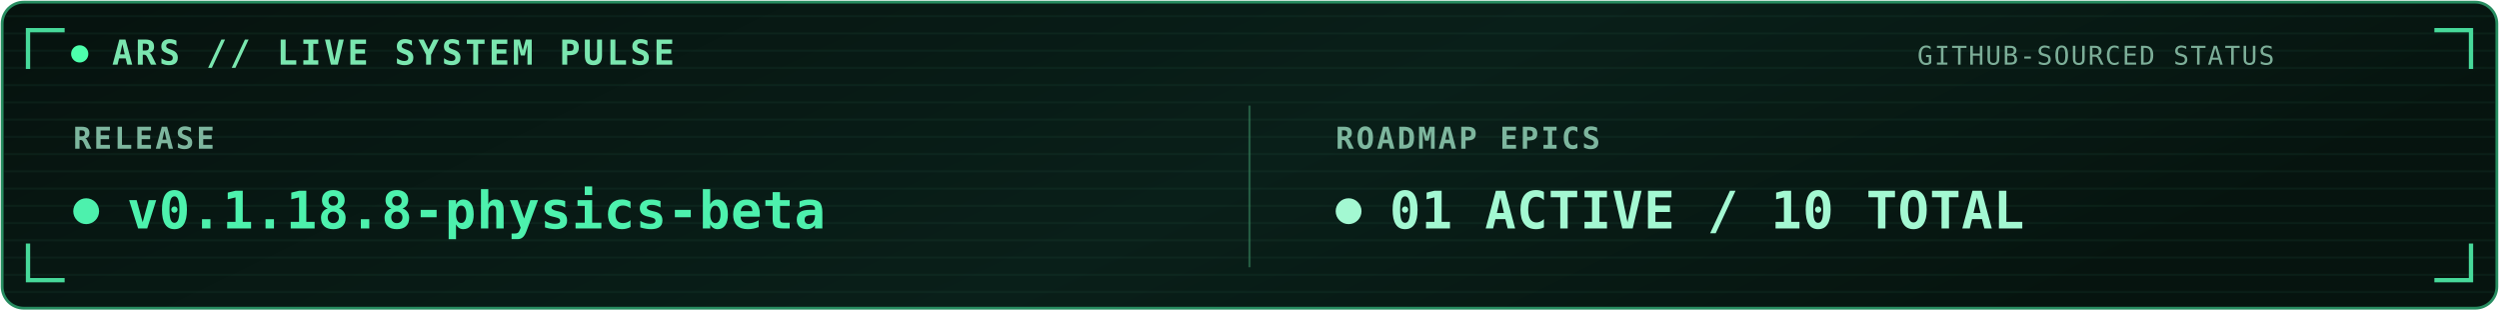
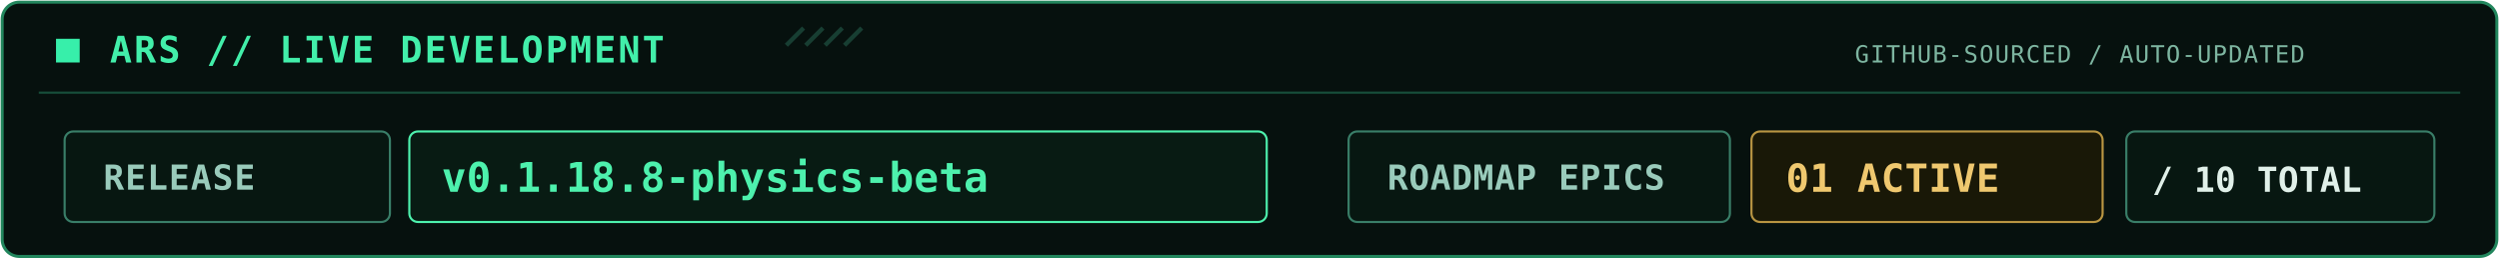
- <svg xmlns="http://www.w3.org/2000/svg" width="1160" height="144" viewBox="0 0 1160 144" role="img" aria-labelledby="statusTitle statusDesc">
-   <defs>
-     <linearGradient id="dark" x2="1" y2=".25">
-       <stop stop-color="#06120e" />
-       <stop offset=".6" stop-color="#091f19" />
-       <stop offset="1" stop-color="#06140f" />
-     </linearGradient>
-     <pattern id="scan" width="8" height="8" patternUnits="userSpaceOnUse">
-       <path d="M0 7.5H8" stroke="#225a43" stroke-opacity=".15" />
-     </pattern>
-   </defs>
-   <rect width="1158" height="142" x="1" y="1" rx="10" fill="url(#dark)" stroke="#278c60" stroke-width="1.3" />
-   <rect width="1156" height="140" x="2" y="2" rx="9" fill="url(#scan)" />
-   <path d="M13 32V14H30 M1130 14h17v18 M13 113v17h17 M1130 130h17v-17" fill="none" stroke="#47d99a" stroke-width="2" />
-   <circle cx="37" cy="25" r="4" fill="#4dffac" />
-   <text x="52" y="30" fill="#7ae6af" font-size="16" font-family="Consolas,DejaVu Sans Mono,monospace" font-weight="700" letter-spacing="1.3">ARS  //  LIVE SYSTEM PULSE</text>
-   <text x="890" y="30" fill="#7cae98" font-size="12" font-family="Consolas,DejaVu Sans Mono,monospace" font-weight="500" letter-spacing="0.7">GITHUB-SOURCED STATUS</text>
-   <text x="34" y="69" fill="#7db69e" font-size="14" font-family="Consolas,DejaVu Sans Mono,monospace" font-weight="600" letter-spacing="1.1">RELEASE</text>
-   <circle cx="40" cy="98" r="6" fill="#4df1ad" />
-   <text x="59" y="106" fill="#4df1ad" font-size="24" font-family="Consolas,DejaVu Sans Mono,monospace" font-weight="700" letter-spacing="0.3">v0.1.18.8-physics-beta</text>
-   <path d="M580 49V124" stroke="#337d58" opacity=".65" />
-   <text x="620" y="69" fill="#7db69e" font-size="14" font-family="Consolas,DejaVu Sans Mono,monospace" font-weight="600" letter-spacing="1.1">ROADMAP EPICS</text>
-   <circle cx="626" cy="98" r="6" fill="#a3f8d2" />
-   <text x="645" y="106" fill="#a3f8d2" font-size="24" font-family="Consolas,DejaVu Sans Mono,monospace" font-weight="700" letter-spacing="0.3">01 ACTIVE  /  10 TOTAL</text>
+ <svg xmlns="http://www.w3.org/2000/svg" width="1160" height="120" viewBox="0 0 1160 120" role="img" aria-labelledby="statusTitle statusDesc">
+   <rect x="1" y="1" width="1158" height="118" rx="8" fill="#06110e" stroke="#22865d" stroke-width="1.4" />
+   <path d="M18 43H1142" stroke="#174f3b" stroke-width="1" />
+   <rect x="26" y="18" width="11" height="11" fill="#37efaa" />
+   <text x="51" y="29" fill="#42efaa" font-size="17" font-family="Consolas,DejaVu Sans Mono,monospace" font-weight="700" letter-spacing="1">ARS // LIVE DEVELOPMENT</text>
+   <text x="861" y="29" fill="#7db5a0" font-size="11" font-family="Consolas,DejaVu Sans Mono,monospace" font-weight="500" letter-spacing="0.6">GITHUB-SOURCED  /  AUTO-UPDATED</text>
+   <path d="M365 21l8 -8m1 8l8 -8m1 8l8 -8m1 8l8 -8" stroke="#235b4a" stroke-width="2" opacity=".6" />
+   <rect x="30" y="61" width="151" height="42" rx="4" fill="#071711" stroke="#397e68" stroke-width="1" />
+   <rect x="190" y="61" width="398" height="42" rx="4" fill="#081b13" stroke="#4df1ad" stroke-width="1" />
+   <rect x="626" y="61" width="177" height="42" rx="4" fill="#071711" stroke="#397e68" stroke-width="1" />
+   <rect x="813" y="61" width="163" height="42" rx="4" fill="#191807" stroke="#b89542" stroke-width="1" />
+   <rect x="987" y="61" width="143" height="42" rx="4" fill="#071711" stroke="#397e68" stroke-width="1" />
+   <text x="48" y="88" fill="#99cbbb" font-size="16" font-family="Consolas,DejaVu Sans Mono,monospace" font-weight="600" letter-spacing="0.5">RELEASE</text>
+   <text x="205" y="89" fill="#4df1ad" font-size="19" font-family="Consolas,DejaVu Sans Mono,monospace" font-weight="700" letter-spacing="0.1">v0.1.18.8-physics-beta</text>
+   <text x="644" y="88" fill="#99cbbb" font-size="16" font-family="Consolas,DejaVu Sans Mono,monospace" font-weight="600" letter-spacing="0.3">ROADMAP EPICS</text>
+   <text x="829" y="89" fill="#efc86f" font-size="18" font-family="Consolas,DejaVu Sans Mono,monospace" font-weight="700" letter-spacing="0.2">01 ACTIVE</text>
+   <text x="999" y="89" fill="#e0f0e9" font-size="16" font-family="Consolas,DejaVu Sans Mono,monospace" font-weight="600" letter-spacing="0.1">/ 10 TOTAL</text>
</svg>
